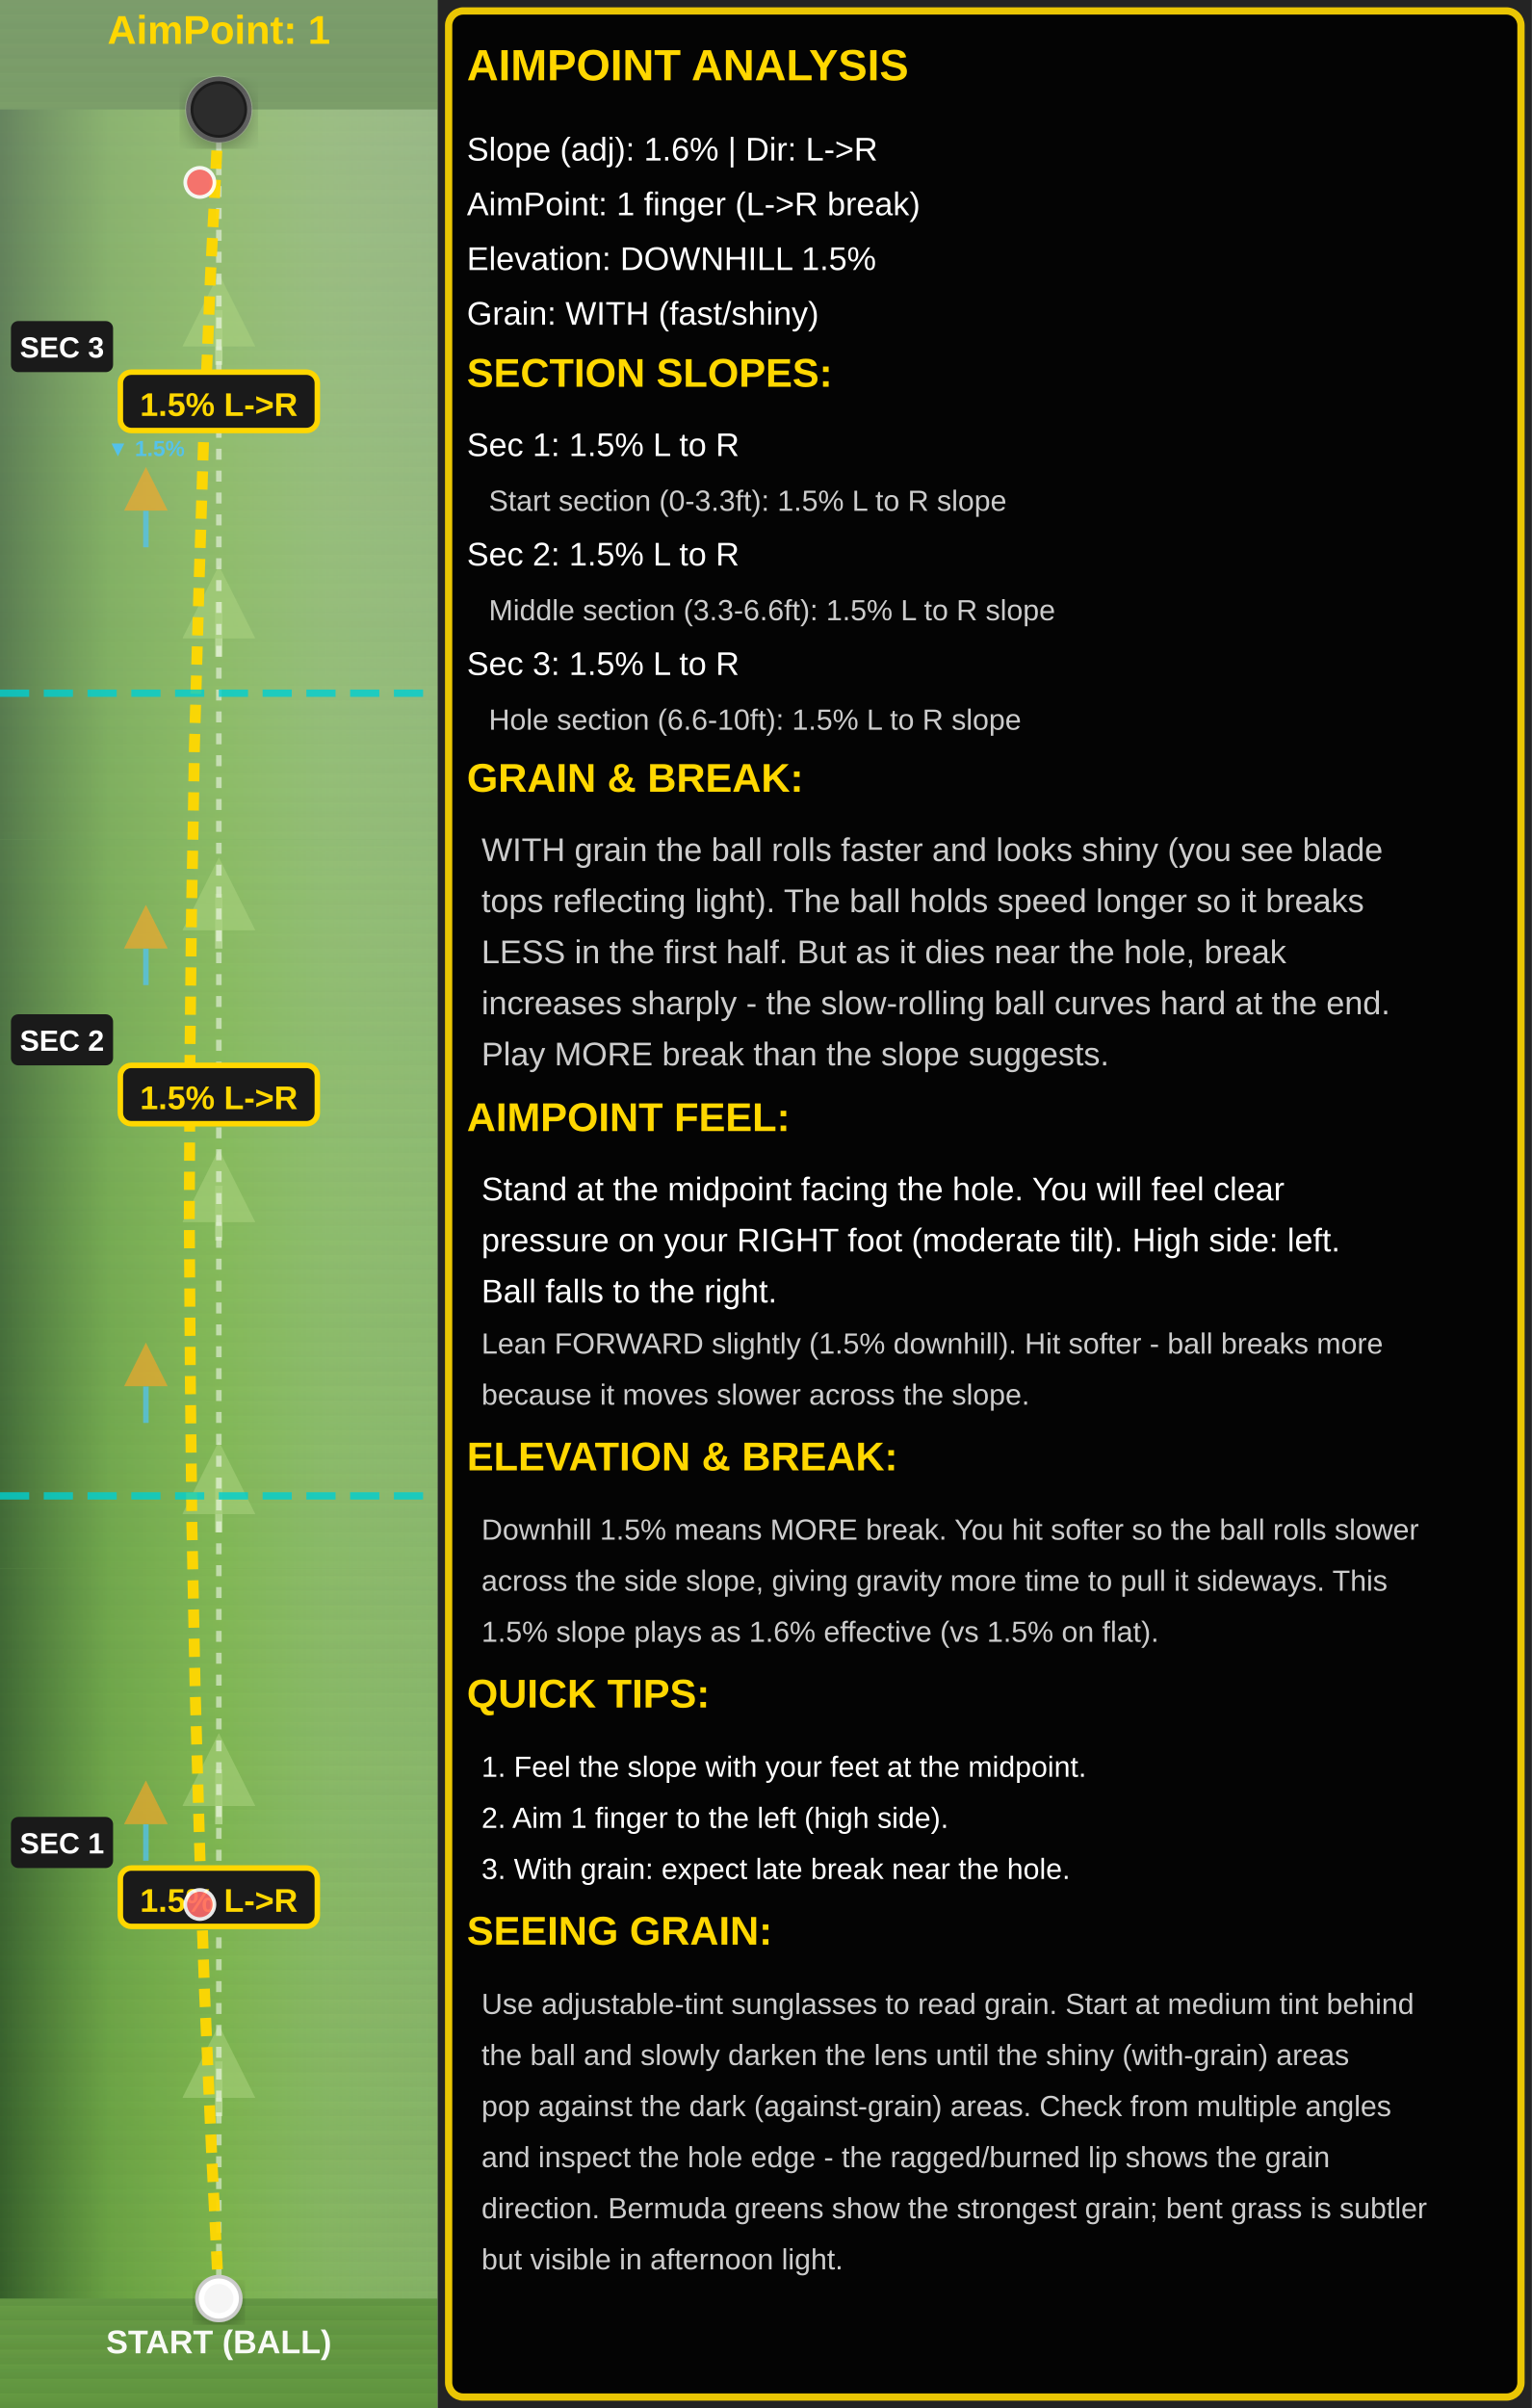
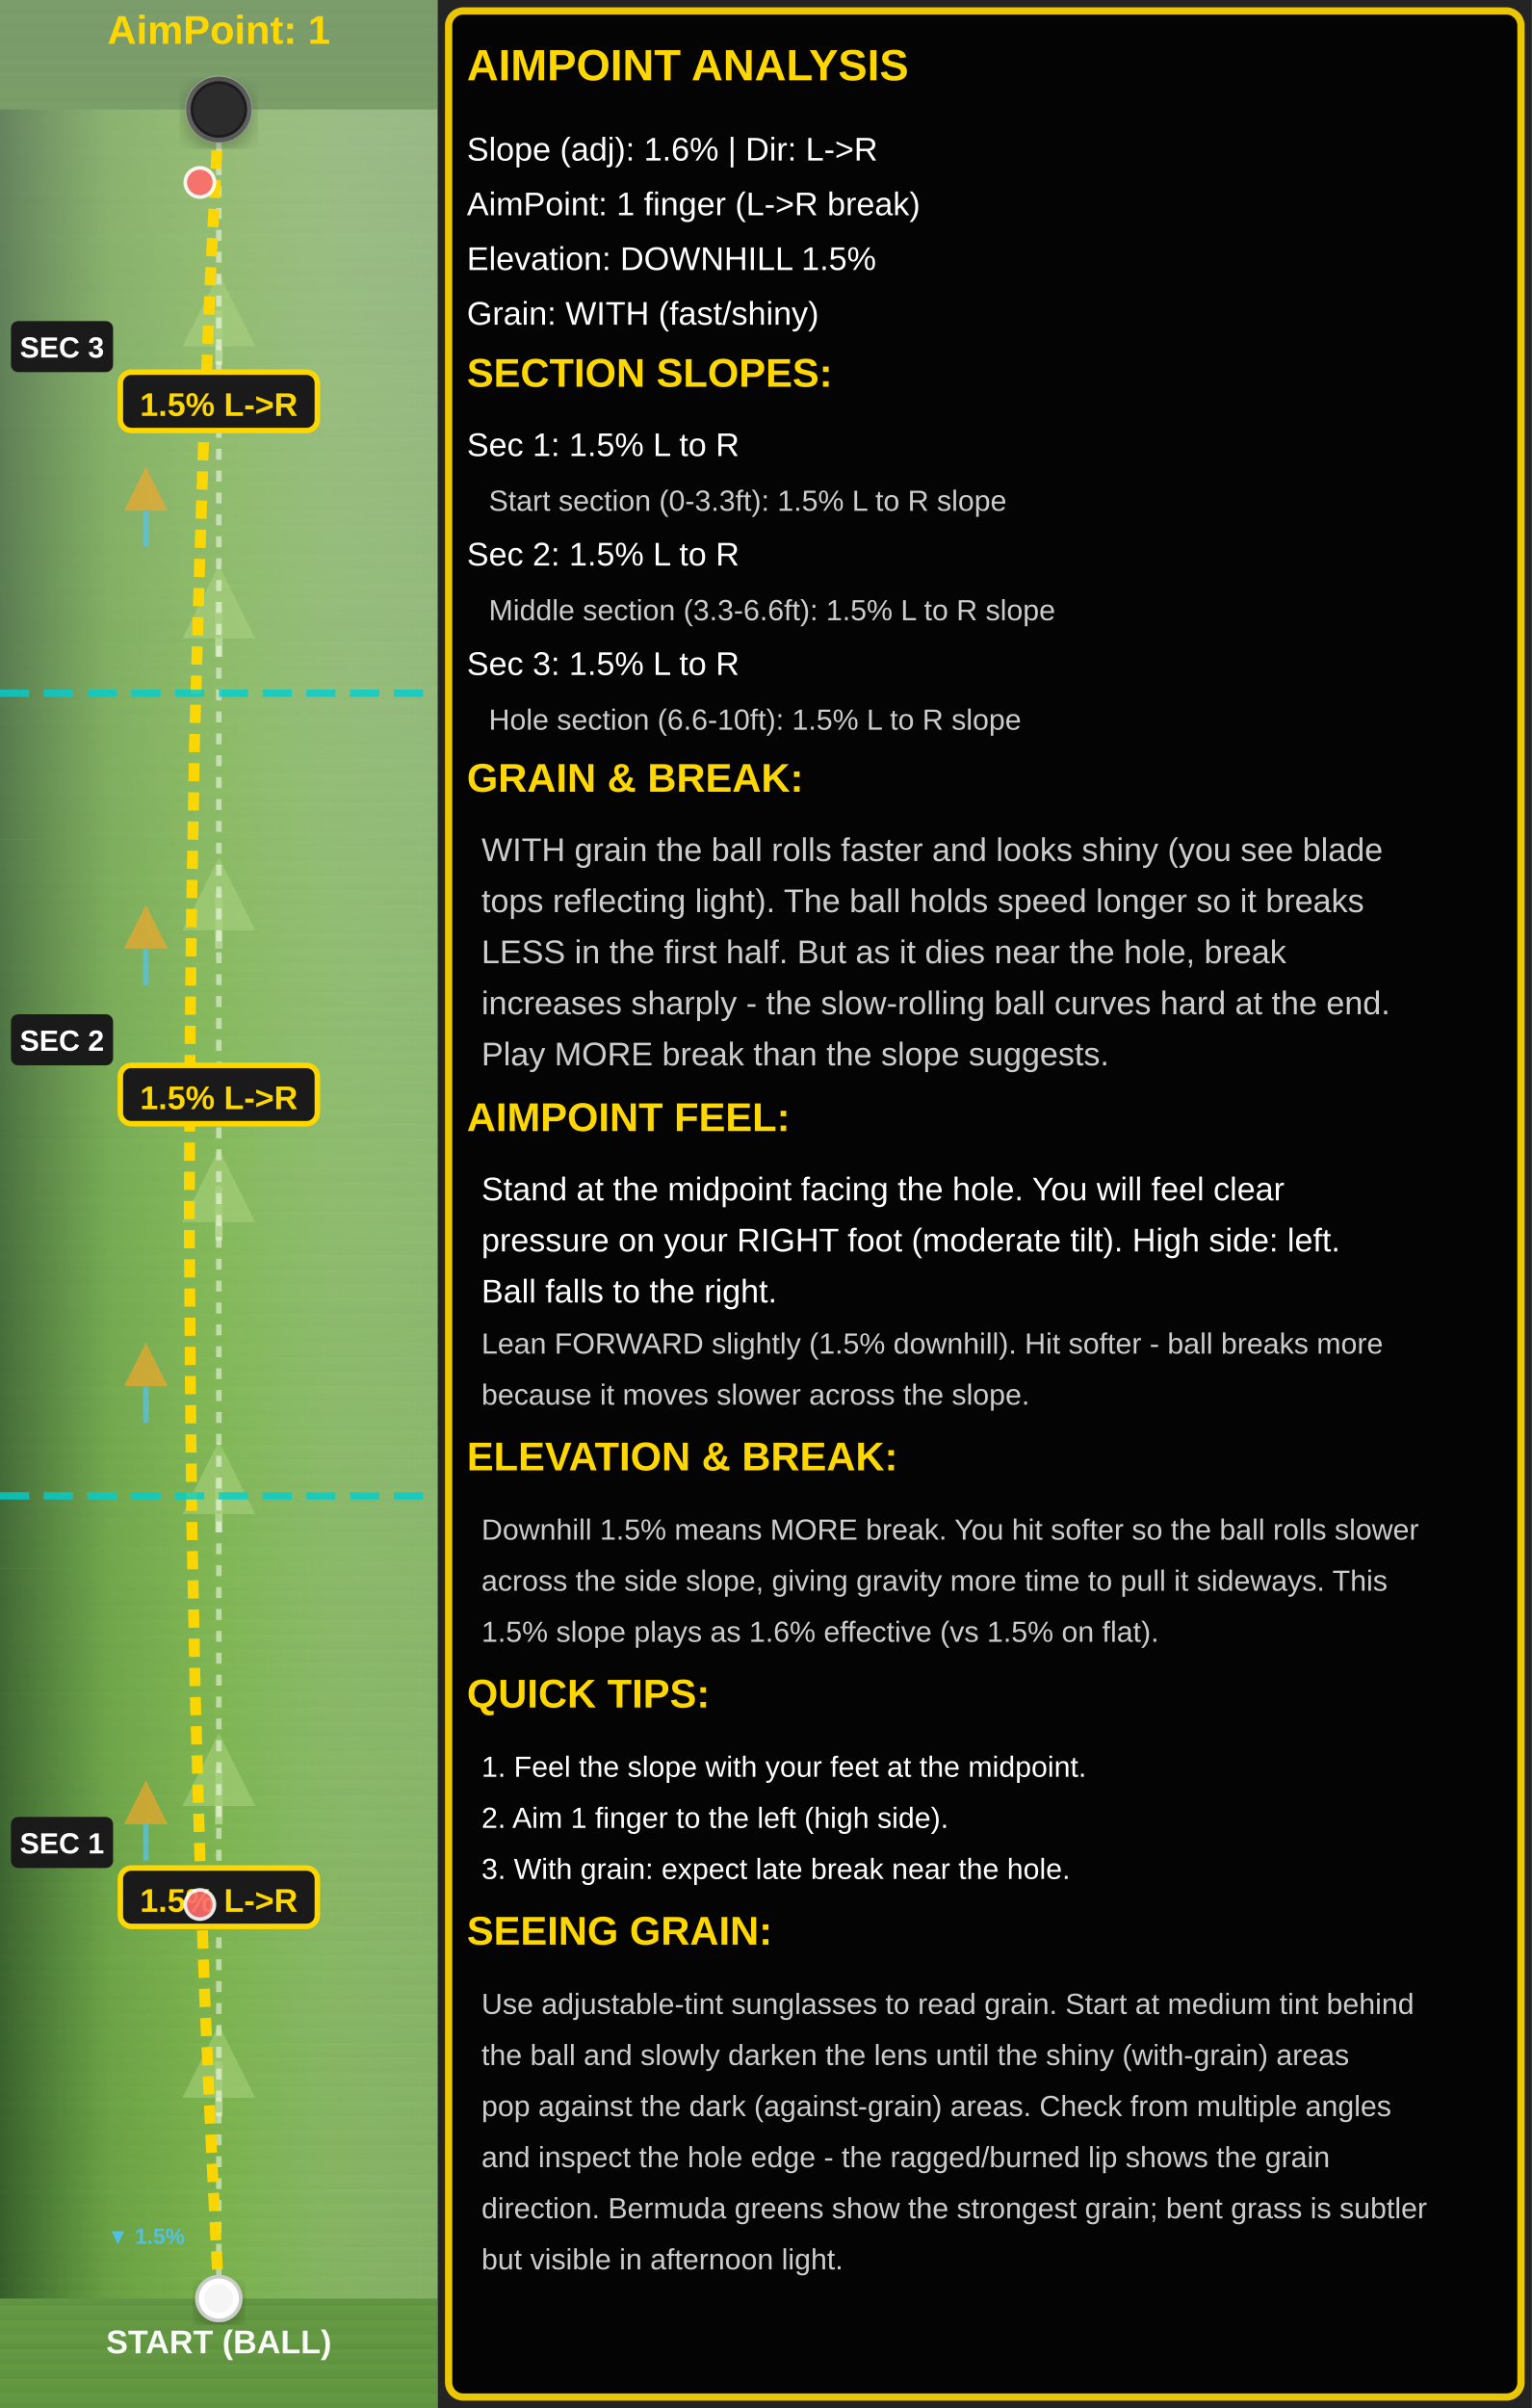
<svg xmlns="http://www.w3.org/2000/svg" width="420" height="660">
  <defs>
    <linearGradient id="baseGreen" x1="0%" y1="0%" x2="0%" y2="100%">
      <stop offset="0%" style="stop-color:#689F38;stop-opacity:1" />
      <stop offset="50%" style="stop-color:#558B2F;stop-opacity:1" />
      <stop offset="100%" style="stop-color:#4A7C27;stop-opacity:1" />
    </linearGradient>
    <linearGradient id="grainGradient" x1="0%" y1="0%" x2="0%" y2="100%">
      <stop offset="0%" style="stop-color:#E8F5E9;stop-opacity:0.6" />
      <stop offset="30%" style="stop-color:#C8E6C9;stop-opacity:0.5" />
      <stop offset="60%" style="stop-color:#A5D6A7;stop-opacity:0.35" />
      <stop offset="100%" style="stop-color:#81C784;stop-opacity:0.2" />
    </linearGradient>
    <linearGradient id="elevationGradient" x1="0%" y1="0%" x2="0%" y2="100%">
      <stop offset="0%" style="stop-color:#1B3D14;stop-opacity:0.75" />
      <stop offset="50%" style="stop-color:#689F38;stop-opacity:0.49" />
      <stop offset="100%" style="stop-color:#AED581;stop-opacity:0.22" />
    </linearGradient>
    <linearGradient id="breakGradientSec1" x1="0%" y1="0%" x2="100%" y2="0%">
      <stop offset="0%" style="stop-color:#1B3D14;stop-opacity:0.79" />
      <stop offset="25%" style="stop-color:#689F38;stop-opacity:0.682" />
      <stop offset="50%" style="stop-color:#8BC34A;stop-opacity:0.574" />
      <stop offset="75%" style="stop-color:#AED581;stop-opacity:0.466" />
      <stop offset="100%" style="stop-color:#C5E1A5;stop-opacity:0.358" />
    </linearGradient>
    <linearGradient id="breakGradientSec2" x1="0%" y1="0%" x2="100%" y2="0%">
      <stop offset="0%" style="stop-color:#1B3D14;stop-opacity:0.79" />
      <stop offset="25%" style="stop-color:#689F38;stop-opacity:0.682" />
      <stop offset="50%" style="stop-color:#8BC34A;stop-opacity:0.574" />
      <stop offset="75%" style="stop-color:#AED581;stop-opacity:0.466" />
      <stop offset="100%" style="stop-color:#C5E1A5;stop-opacity:0.358" />
    </linearGradient>
    <linearGradient id="breakGradientSec3" x1="0%" y1="0%" x2="100%" y2="0%">
      <stop offset="0%" style="stop-color:#1B3D14;stop-opacity:0.79" />
      <stop offset="25%" style="stop-color:#689F38;stop-opacity:0.682" />
      <stop offset="50%" style="stop-color:#8BC34A;stop-opacity:0.574" />
      <stop offset="75%" style="stop-color:#AED581;stop-opacity:0.466" />
      <stop offset="100%" style="stop-color:#C5E1A5;stop-opacity:0.358" />
    </linearGradient>
    <linearGradient id="holeGrainGradient" x1="50%" y1="0%" x2="50%" y2="100%">
      <stop offset="0%" style="stop-color:#FFFFFF;stop-opacity:0.3" />
      <stop offset="50%" style="stop-color:#CCCCCC;stop-opacity:0.5" />
      <stop offset="100%" style="stop-color:#999999;stop-opacity:0.6" />
    </linearGradient>
    <filter id="shadow">
      <feDropShadow dx="0" dy="2" stdDeviation="3" flood-opacity="0.3" />
    </filter>
    <marker id="arrowhead-grain" markerWidth="10" markerHeight="10" refX="5" refY="5" orient="auto">
      <polygon points="0,0 10,5 0,10" fill="#AED581" opacity="0.7" />
    </marker>
    <marker id="arrowhead-elev-up" markerWidth="8" markerHeight="8" refX="4" refY="8" orient="0">
      <polygon points="4,0 8,8 0,8" fill="#FFA726" opacity="0.85" />
    </marker>
    <marker id="arrowhead-elev-down" markerWidth="8" markerHeight="8" refX="4" refY="0" orient="0">
      <polygon points="0,0 8,0 4,8" fill="#4FC3F7" opacity="0.85" />
    </marker>
    <pattern id="grassTexture" x="0" y="0" width="4" height="4" patternUnits="userSpaceOnUse">
      <rect width="4" height="4" fill="url(#baseGreen)" opacity="0.95" />
      <line x1="0" y1="2" x2="4" y2="2" stroke="#5A9B3F" stroke-width="0.5" opacity="0.3" />
    </pattern>
  </defs>
  <rect width="120" height="660" fill="url(#baseGreen)" />
  <rect width="120" height="660" fill="url(#grassTexture)" opacity="0.3" />
  <rect width="120" height="660" fill="url(#elevationGradient)" opacity="0.7" />
  <rect x="0" y="430.0" width="120" height="200.0" fill="url(#breakGradientSec1)" opacity="1.0" />
  <rect x="0" y="230.0" width="120" height="200.0" fill="url(#breakGradientSec2)" opacity="1.0" />
  <rect x="0" y="30" width="120" height="200.0" fill="url(#breakGradientSec3)" opacity="1.0" />
  <rect width="120" height="660" fill="url(#grainGradient)" opacity="0.6" />
  <line x1="60.0" y1="100" x2="60.0" y2="85" stroke="#C5E1A5" stroke-width="2" opacity="0.7" marker-end="url(#arrowhead-grain)" />
  <line x1="60.0" y1="180" x2="60.0" y2="165" stroke="#C5E1A5" stroke-width="2" opacity="0.7" marker-end="url(#arrowhead-grain)" />
  <line x1="60.0" y1="260" x2="60.0" y2="245" stroke="#C5E1A5" stroke-width="2" opacity="0.7" marker-end="url(#arrowhead-grain)" />
  <line x1="60.0" y1="340" x2="60.0" y2="325" stroke="#C5E1A5" stroke-width="2" opacity="0.7" marker-end="url(#arrowhead-grain)" />
  <line x1="60.0" y1="420" x2="60.0" y2="405" stroke="#C5E1A5" stroke-width="2" opacity="0.7" marker-end="url(#arrowhead-grain)" />
  <line x1="60.0" y1="500" x2="60.0" y2="485" stroke="#C5E1A5" stroke-width="2" opacity="0.7" marker-end="url(#arrowhead-grain)" />
  <line x1="60.0" y1="580" x2="60.0" y2="565" stroke="#C5E1A5" stroke-width="2" opacity="0.7" marker-end="url(#arrowhead-grain)" />
  <line x1="40.0" y1="150" x2="40.0" y2="140" stroke="#4FC3F7" stroke-width="1.5" opacity="0.72" marker-end="url(#arrowhead-elev-up)" />
  <line x1="40.0" y1="270" x2="40.0" y2="260" stroke="#4FC3F7" stroke-width="1.5" opacity="0.72" marker-end="url(#arrowhead-elev-up)" />
  <line x1="40.0" y1="390" x2="40.0" y2="380" stroke="#4FC3F7" stroke-width="1.5" opacity="0.72" marker-end="url(#arrowhead-elev-up)" />
  <line x1="40.0" y1="510" x2="40.0" y2="500" stroke="#4FC3F7" stroke-width="1.5" opacity="0.72" marker-end="url(#arrowhead-elev-up)" />
-   <text x="40.0" y="125" font-family="Arial, sans-serif" font-size="6" fill="#4FC3F7" text-anchor="middle" font-weight="bold" opacity="0.9">▼ 1.5%</text>
+   <text x="40.0" y="615" font-family="Arial, sans-serif" font-size="6" fill="#4FC3F7" text-anchor="middle" font-weight="bold" opacity="0.9">▼ 1.5%</text>
  <line x1="60.0" y1="630" x2="60.0" y2="30.0" stroke="#FFFFFF" stroke-width="1.5" stroke-dasharray="3,3" opacity="0.5" />
  <path d="M 60.0 630.0 C 59.4 617.5, 58.7 604.6, 58.1 592.0 C 57.4 577.0, 56.8 561.5, 56.1 546.5 C 55.7 533.9, 55.2 521.0, 54.8 508.5 C 54.4 493.4, 53.9 477.9, 53.5 462.9 C 53.2 447.9, 52.9 432.4, 52.6 417.3 C 52.5 404.8, 52.3 391.9, 52.2 379.4 C 52.1 364.3, 52.0 348.8, 51.9 333.8 C 52.0 318.8, 52.0 303.3, 52.1 288.2 C 52.2 275.7, 52.4 262.8, 52.5 250.3 C 52.8 235.2, 53.1 219.7, 53.3 204.7 C 53.7 189.6, 54.2 174.2, 54.6 159.1 C 55.0 146.6, 55.4 133.7, 55.8 121.1 C 56.5 106.1, 57.1 90.6, 57.7 75.6 C 58.5 60.5, 59.3 45.0, 60.0 30.0" stroke="#FFD700" stroke-width="3" fill="none" stroke-dasharray="5,3" opacity="0.95" />
  <line x1="0" y1="410.0" x2="120" y2="410.0" stroke="#00CED1" stroke-width="2" opacity="0.8" stroke-dasharray="8,4" />
  <line x1="0" y1="190.0" x2="120" y2="190.0" stroke="#00CED1" stroke-width="2" opacity="0.8" stroke-dasharray="8,4" />
  <rect x="3" y="498.0" width="28" height="14" fill="#1A1A1A" rx="2" />
  <text x="17" y="508.0" font-family="Arial, sans-serif" font-size="8" fill="#FFFFFF" text-anchor="middle" font-weight="bold">SEC 1</text>
  <rect x="33.0" y="512.0" width="54" height="16" fill="#1A1A1A" rx="3" stroke="#FFD700" stroke-width="1.5" />
  <text x="60.0" y="524.0" font-family="Arial, sans-serif" font-size="9" fill="#FFD700" text-anchor="middle" font-weight="bold">1.5% L-&gt;R</text>
  <rect x="3" y="278.0" width="28" height="14" fill="#1A1A1A" rx="2" />
  <text x="17" y="288.0" font-family="Arial, sans-serif" font-size="8" fill="#FFFFFF" text-anchor="middle" font-weight="bold">SEC 2</text>
  <rect x="33.0" y="292.0" width="54" height="16" fill="#1A1A1A" rx="3" stroke="#FFD700" stroke-width="1.5" />
  <text x="60.0" y="304.0" font-family="Arial, sans-serif" font-size="9" fill="#FFD700" text-anchor="middle" font-weight="bold">1.5% L-&gt;R</text>
  <rect x="3" y="88.0" width="28" height="14" fill="#1A1A1A" rx="2" />
  <text x="17" y="98.0" font-family="Arial, sans-serif" font-size="8" fill="#FFFFFF" text-anchor="middle" font-weight="bold">SEC 3</text>
  <rect x="33.0" y="102.0" width="54" height="16" fill="#1A1A1A" rx="3" stroke="#FFD700" stroke-width="1.5" />
  <text x="60.0" y="114.0" font-family="Arial, sans-serif" font-size="9" fill="#FFD700" text-anchor="middle" font-weight="bold">1.5% L-&gt;R</text>
  <circle cx="54.791" cy="522" r="4" fill="#FF6B6B" opacity="0.9" stroke="#FFFFFF" stroke-width="1" />
  <circle cx="54.791" cy="50" r="4" fill="#FF6B6B" opacity="0.9" stroke="#FFFFFF" stroke-width="1" />
  <text x="60.0" y="12" font-family="Arial, sans-serif" font-size="11" fill="#FFD700" text-anchor="middle" font-weight="bold">AimPoint: 1</text>
  <circle cx="60.0" cy="30.0" r="9" fill="#1A1A1A" filter="url(#shadow)" />
  <circle cx="60.0" cy="30.0" r="7" fill="#2C2C2C" />
  <circle cx="60.0" cy="30.0" r="8.5" fill="none" stroke="url(#holeGrainGradient)" stroke-width="1.5" opacity="0.8" />
  <circle cx="60.0" cy="630" r="6" fill="#FFFFFF" stroke="#CCCCCC" stroke-width="1" filter="url(#shadow)" />
  <circle cx="60.0" cy="630" r="4" fill="#F5F5F5" />
  <text x="60.0" y="645" font-family="Arial, sans-serif" font-size="9" fill="#FFFFFF" text-anchor="middle" font-weight="bold" opacity="0.95">START (BALL)</text>
  <rect x="120" y="0" width="300" height="660" fill="#1A1A1A" opacity="0.95" />
  <rect x="123" y="3" width="294" height="654" fill="#000000" opacity="0.9" rx="4" stroke="#FFD700" stroke-width="2" />
  <text x="128" y="22" font-family="Arial, sans-serif" font-size="12" fill="#FFD700" font-weight="bold">AIMPOINT ANALYSIS</text>
  <text x="128" y="44" font-family="Arial, sans-serif" font-size="9" fill="#FFFFFF">Slope (adj): 1.6%  |  Dir: L-&gt;R</text>
  <text x="128" y="59" font-family="Arial, sans-serif" font-size="9" fill="#FFFFFF">AimPoint: 1 finger (L-&gt;R break)</text>
  <text x="128" y="74" font-family="Arial, sans-serif" font-size="9" fill="#FFFFFF">Elevation: DOWNHILL 1.5%</text>
  <text x="128" y="89" font-family="Arial, sans-serif" font-size="9" fill="#FFFFFF">Grain: WITH (fast/shiny)</text>
  <text x="128" y="106" font-family="Arial, sans-serif" font-size="11" fill="#FFD700" font-weight="bold">SECTION SLOPES:</text>
  <text x="128" y="125" font-family="Arial, sans-serif" font-size="9" fill="#FFFFFF">Sec 1: 1.5% L to R</text>
  <text x="134" y="140" font-family="Arial, sans-serif" font-size="8" fill="#CCCCCC">Start section (0-3.3ft): 1.5% L to R slope</text>
  <text x="128" y="155" font-family="Arial, sans-serif" font-size="9" fill="#FFFFFF">Sec 2: 1.5% L to R</text>
  <text x="134" y="170" font-family="Arial, sans-serif" font-size="8" fill="#CCCCCC">Middle section (3.3-6.6ft): 1.5% L to R slope</text>
  <text x="128" y="185" font-family="Arial, sans-serif" font-size="9" fill="#FFFFFF">Sec 3: 1.5% L to R</text>
  <text x="134" y="200" font-family="Arial, sans-serif" font-size="8" fill="#CCCCCC">Hole section (6.6-10ft): 1.5% L to R slope</text>
  <text x="128" y="217" font-family="Arial, sans-serif" font-size="11" fill="#FFD700" font-weight="bold">GRAIN &amp; BREAK:</text>
  <text x="132" y="236" font-family="Arial, sans-serif" font-size="9" fill="#CCCCCC">WITH grain the ball rolls faster and looks shiny (you see blade</text>
  <text x="132" y="250" font-family="Arial, sans-serif" font-size="9" fill="#CCCCCC">tops reflecting light). The ball holds speed longer so it breaks</text>
  <text x="132" y="264" font-family="Arial, sans-serif" font-size="9" fill="#CCCCCC">LESS in the first half. But as it dies near the hole, break</text>
  <text x="132" y="278" font-family="Arial, sans-serif" font-size="9" fill="#CCCCCC">increases sharply - the slow-rolling ball curves hard at the end.</text>
  <text x="132" y="292" font-family="Arial, sans-serif" font-size="9" fill="#CCCCCC">Play MORE break than the slope suggests.</text>
  <text x="128" y="310" font-family="Arial, sans-serif" font-size="11" fill="#FFD700" font-weight="bold">AIMPOINT FEEL:</text>
  <text x="132" y="329" font-family="Arial, sans-serif" font-size="9" fill="#FFFFFF">Stand at the midpoint facing the hole. You will feel clear</text>
  <text x="132" y="343" font-family="Arial, sans-serif" font-size="9" fill="#FFFFFF">pressure on your RIGHT foot (moderate tilt). High side: left.</text>
  <text x="132" y="357" font-family="Arial, sans-serif" font-size="9" fill="#FFFFFF">Ball falls to the right.</text>
  <text x="132" y="371" font-family="Arial, sans-serif" font-size="8" fill="#CCCCCC">Lean FORWARD slightly (1.5% downhill). Hit softer - ball breaks more</text>
  <text x="132" y="385" font-family="Arial, sans-serif" font-size="8" fill="#CCCCCC">because it moves slower across the slope.</text>
  <text x="128" y="403" font-family="Arial, sans-serif" font-size="11" fill="#FFD700" font-weight="bold">ELEVATION &amp; BREAK:</text>
  <text x="132" y="422" font-family="Arial, sans-serif" font-size="8" fill="#CCCCCC">Downhill 1.5% means MORE break. You hit softer so the ball rolls slower</text>
  <text x="132" y="436" font-family="Arial, sans-serif" font-size="8" fill="#CCCCCC">across the side slope, giving gravity more time to pull it sideways. This</text>
  <text x="132" y="450" font-family="Arial, sans-serif" font-size="8" fill="#CCCCCC">1.5% slope plays as 1.6% effective (vs 1.5% on flat).</text>
  <text x="128" y="468" font-family="Arial, sans-serif" font-size="11" fill="#FFD700" font-weight="bold">QUICK TIPS:</text>
  <text x="132" y="487" font-family="Arial, sans-serif" font-size="8" fill="#FFFFFF">1. Feel the slope with your feet at the midpoint.</text>
  <text x="132" y="501" font-family="Arial, sans-serif" font-size="8" fill="#FFFFFF">2. Aim 1 finger to the left (high side).</text>
  <text x="132" y="515" font-family="Arial, sans-serif" font-size="8" fill="#FFFFFF">3. With grain: expect late break near the hole.</text>
  <text x="128" y="533" font-family="Arial, sans-serif" font-size="11" fill="#FFD700" font-weight="bold">SEEING GRAIN:</text>
  <text x="132" y="552" font-family="Arial, sans-serif" font-size="8" fill="#CCCCCC">Use adjustable-tint sunglasses to read grain. Start at medium tint behind</text>
  <text x="132" y="566" font-family="Arial, sans-serif" font-size="8" fill="#CCCCCC">the ball and slowly darken the lens until the shiny (with-grain) areas</text>
  <text x="132" y="580" font-family="Arial, sans-serif" font-size="8" fill="#CCCCCC">pop against the dark (against-grain) areas. Check from multiple angles</text>
  <text x="132" y="594" font-family="Arial, sans-serif" font-size="8" fill="#CCCCCC">and inspect the hole edge - the ragged/burned lip shows the grain</text>
  <text x="132" y="608" font-family="Arial, sans-serif" font-size="8" fill="#CCCCCC">direction. Bermuda greens show the strongest grain; bent grass is subtler</text>
  <text x="132" y="622" font-family="Arial, sans-serif" font-size="8" fill="#CCCCCC">but visible in afternoon light.</text>
</svg>
